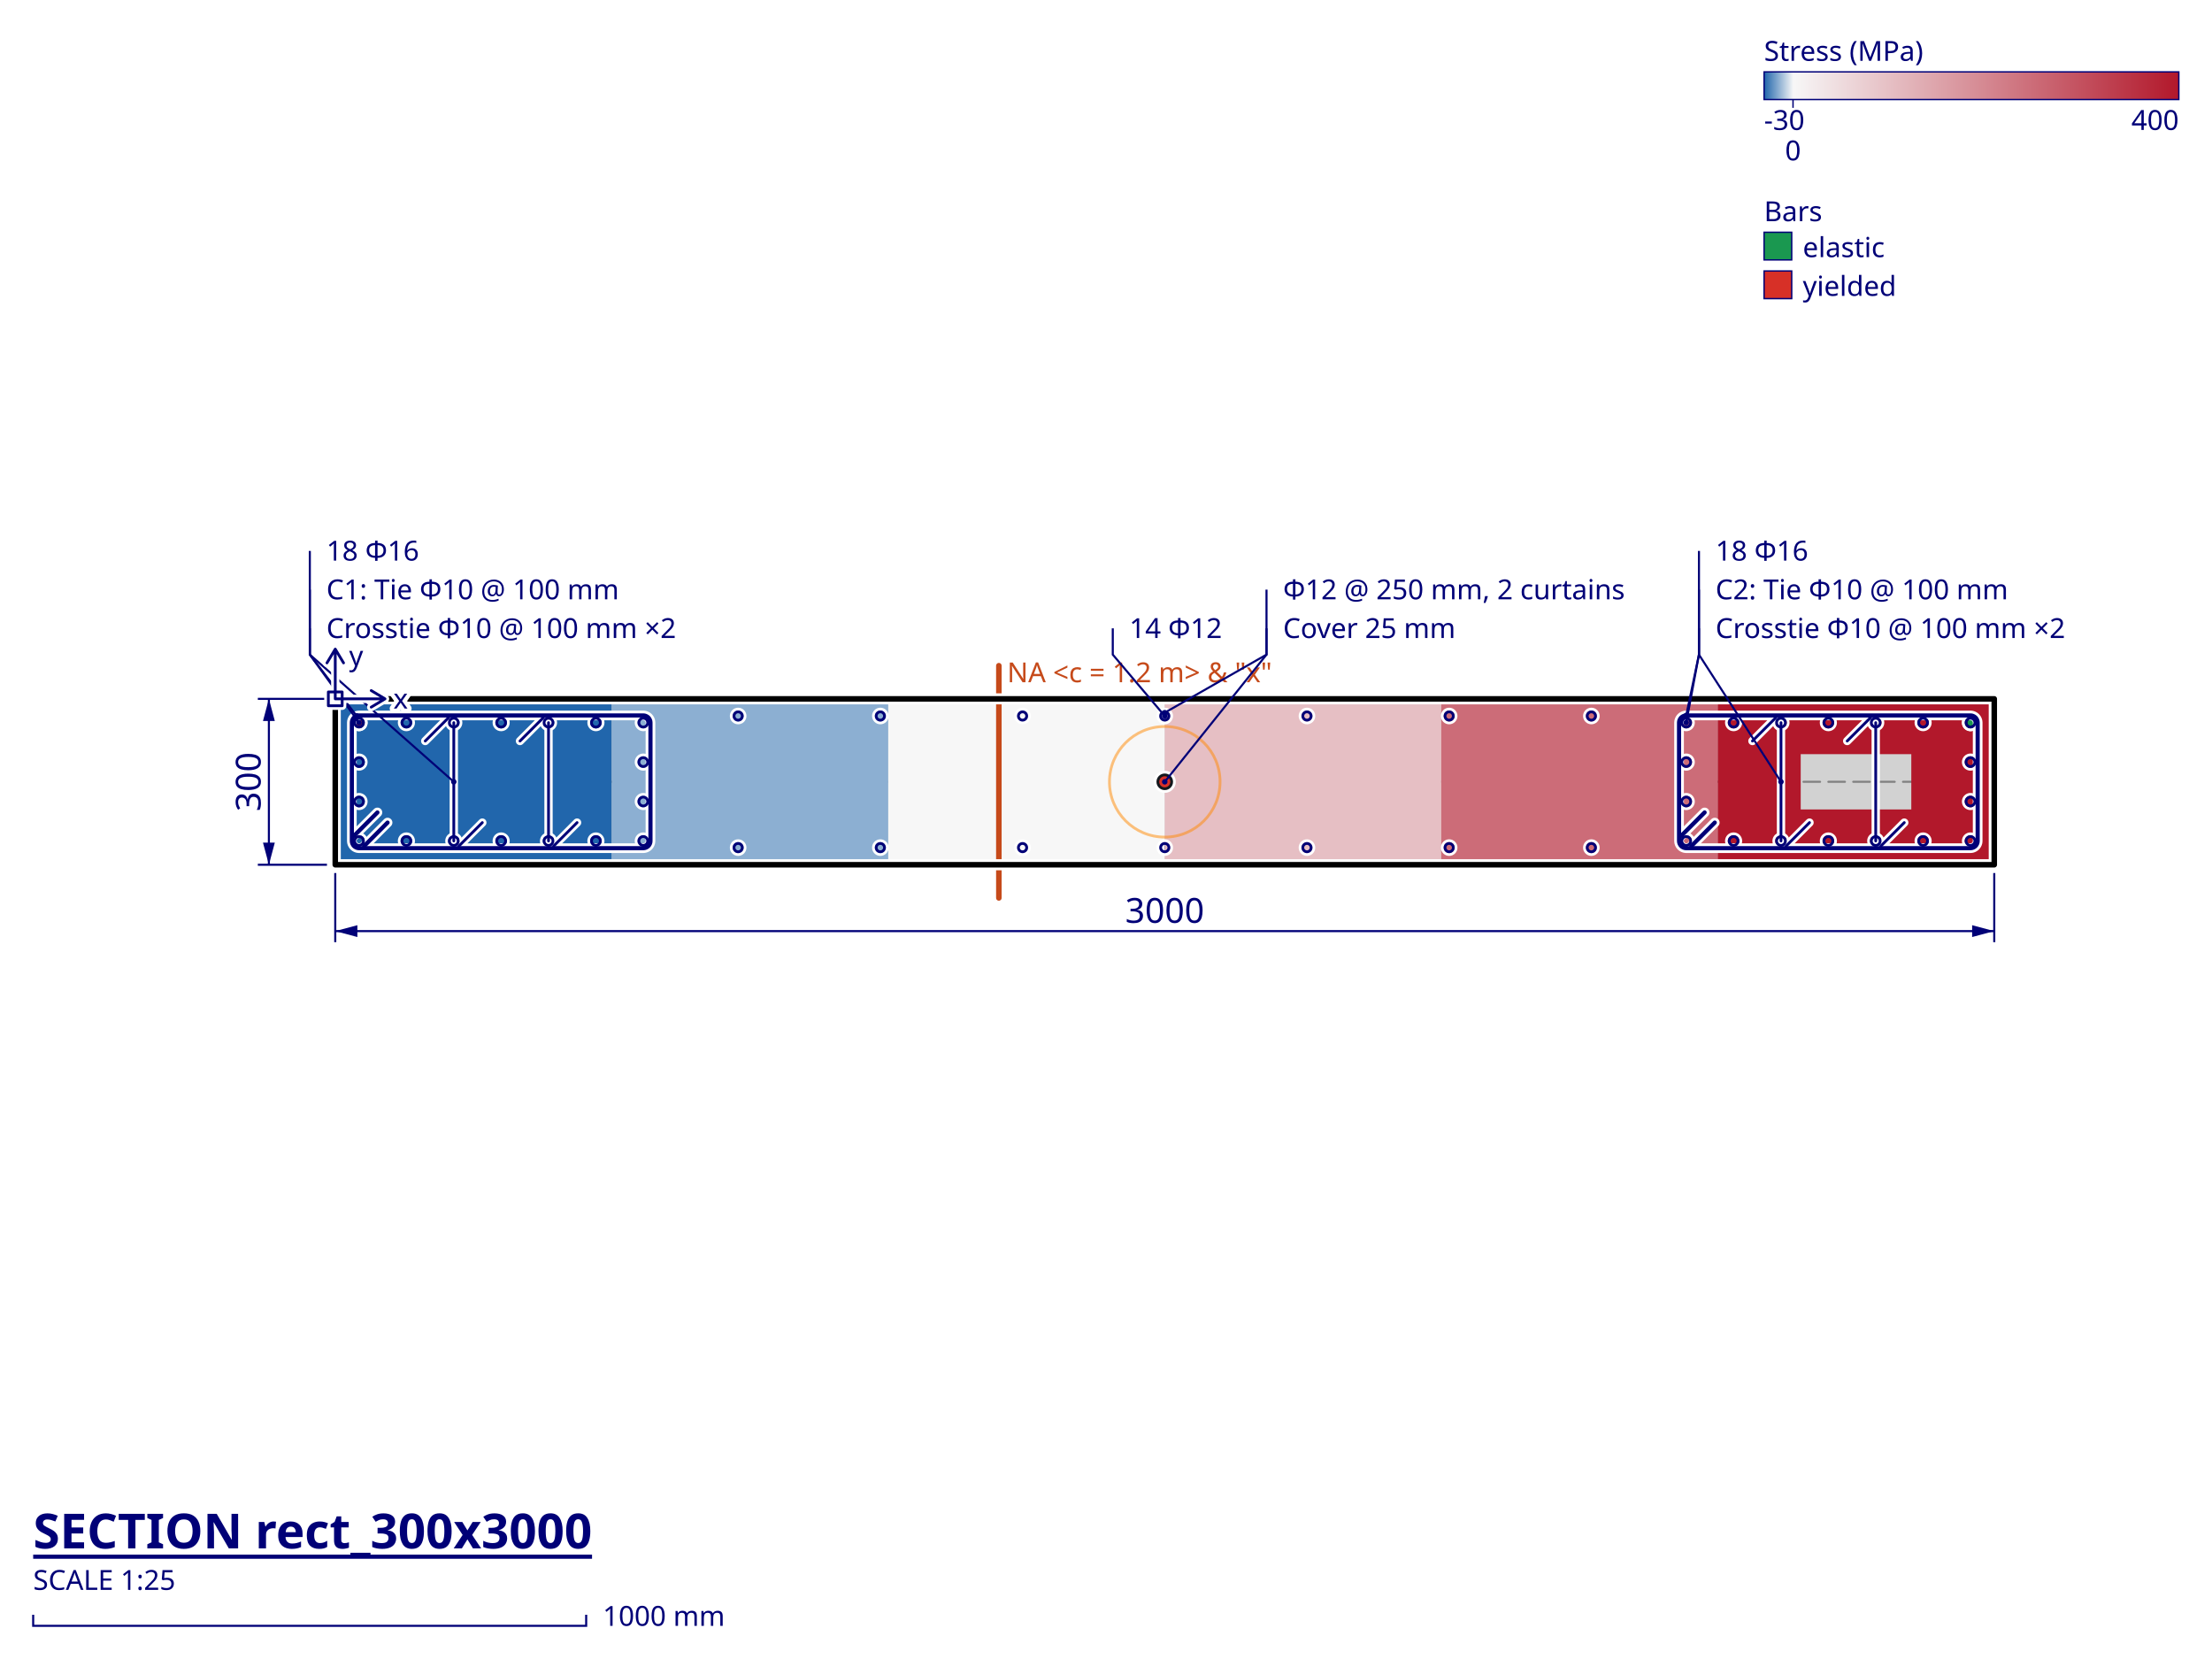
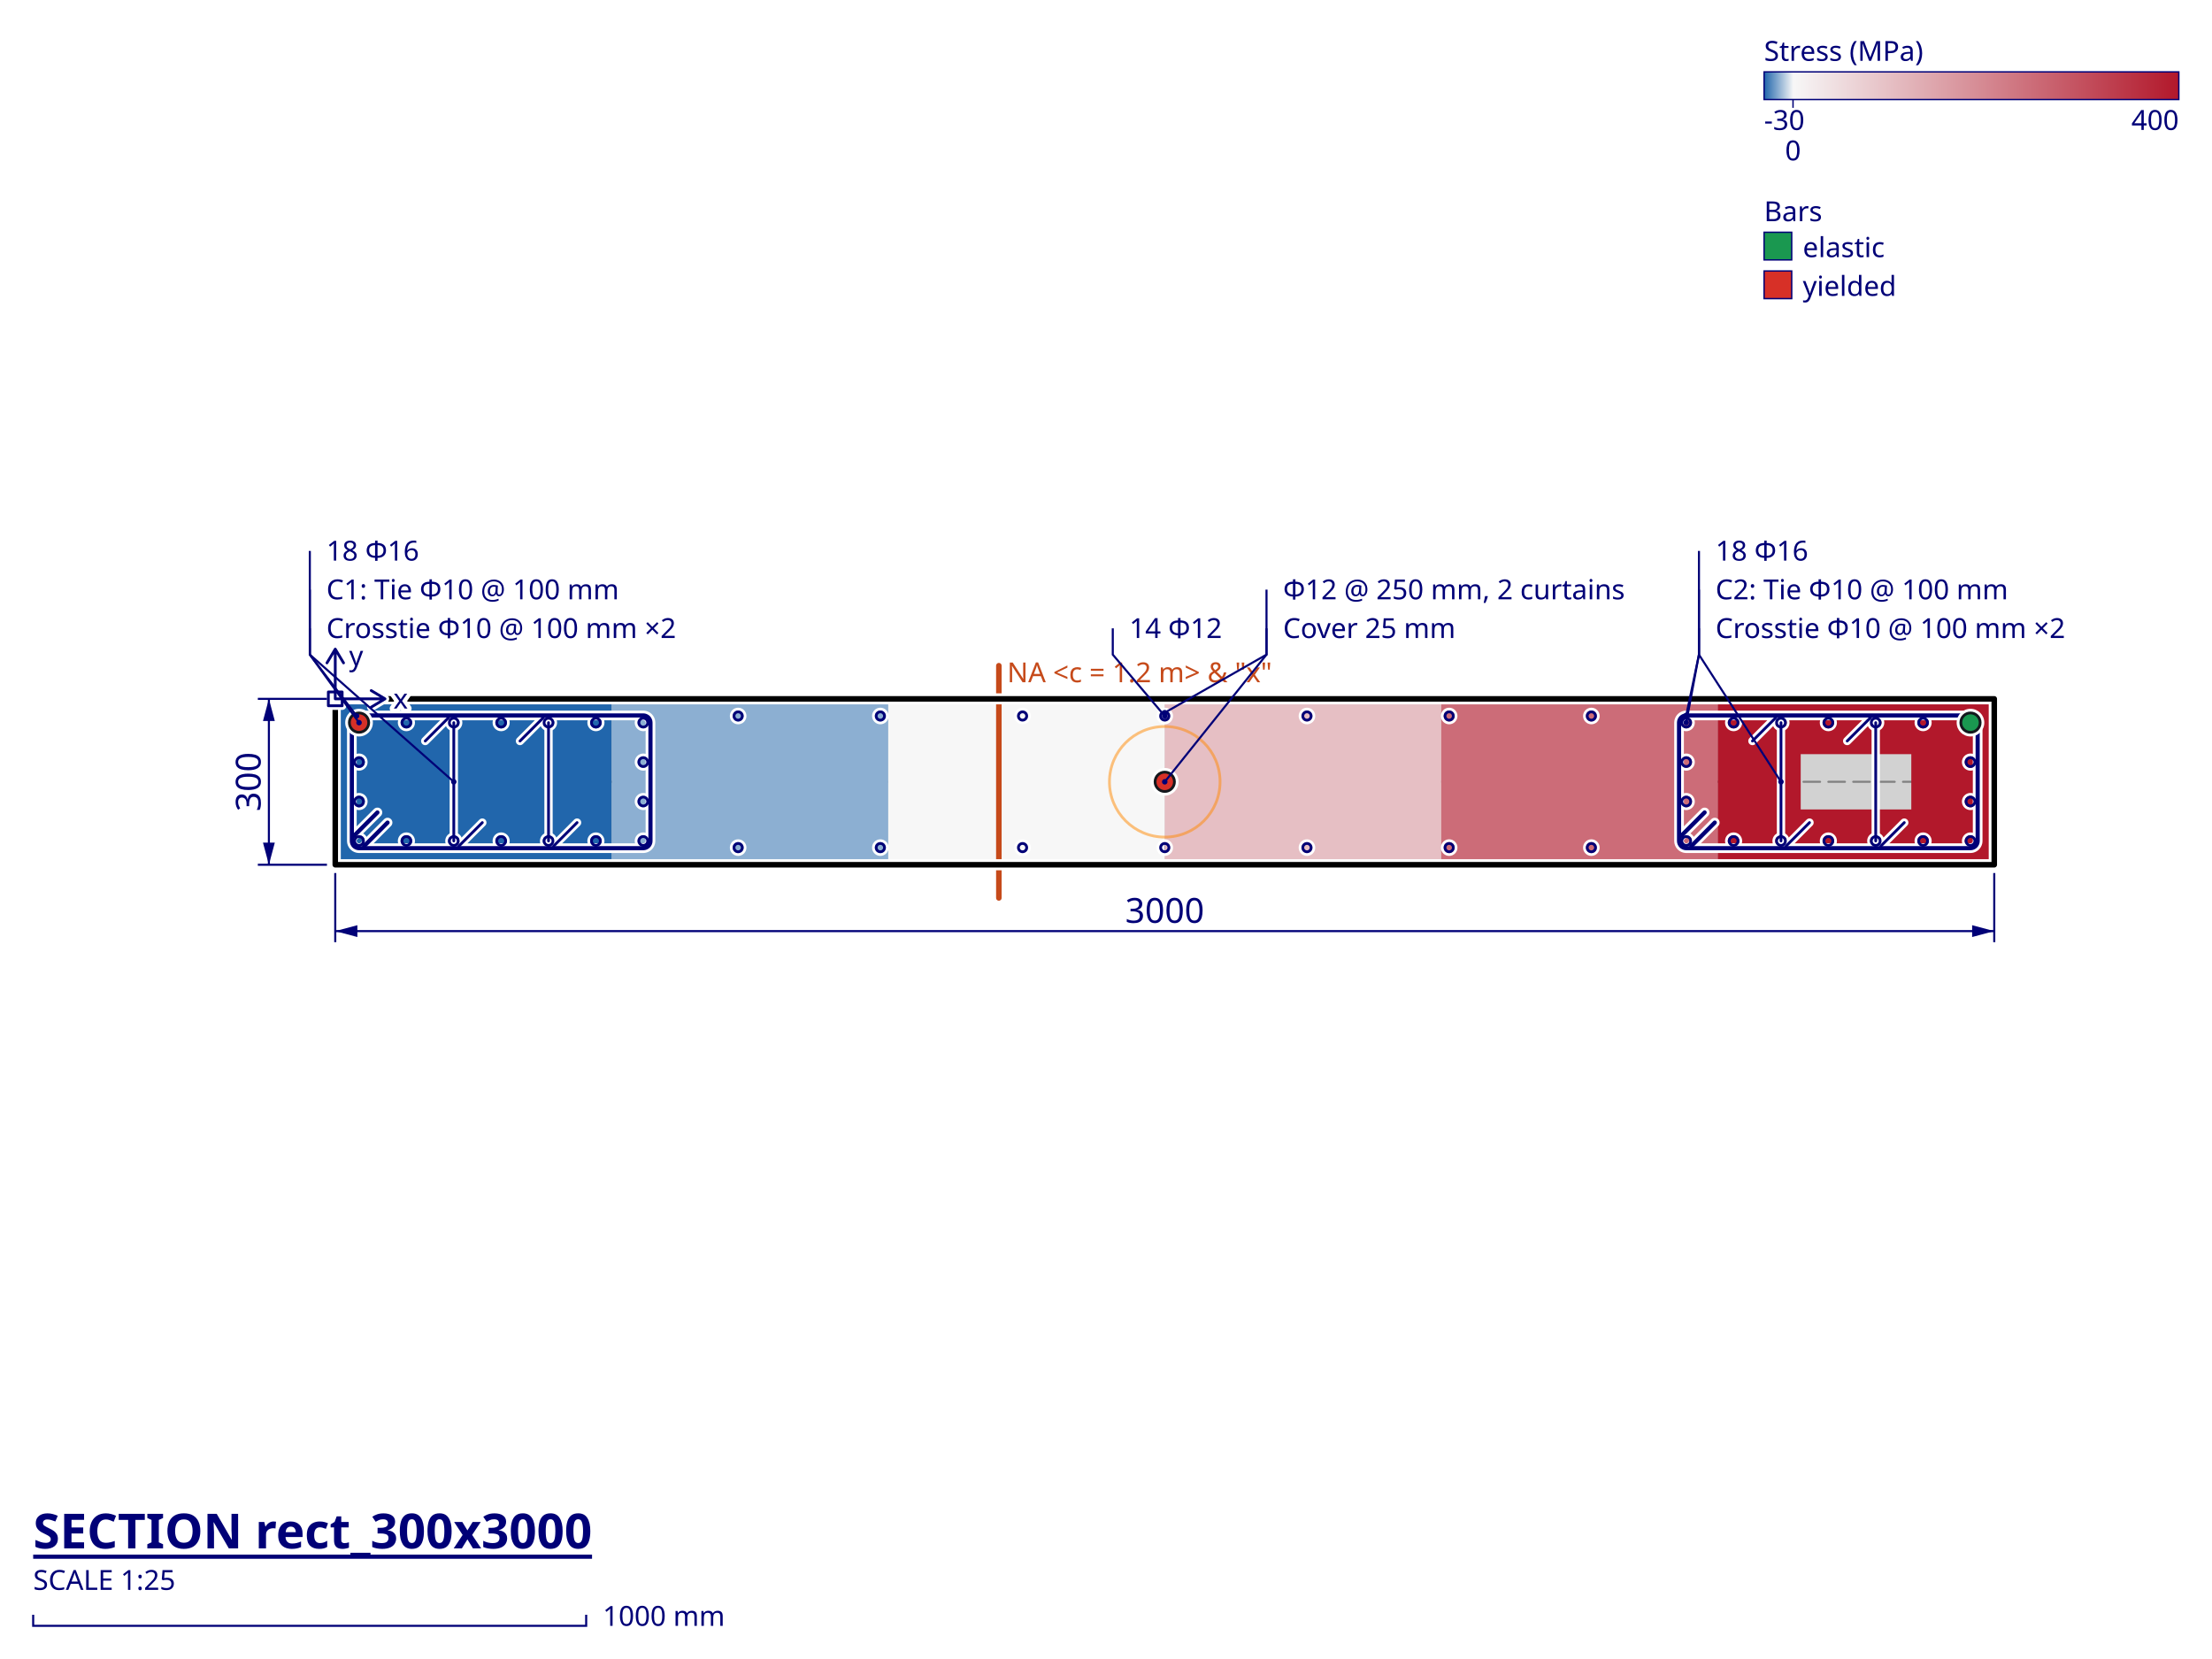
<svg xmlns="http://www.w3.org/2000/svg" width="800" height="600" viewBox="0 0 800 600" data-view="top">
  <rect width="800" height="600" fill="#ffffff" />
  <g class="faces" fill="none" stroke="#000000" stroke-width="1" stroke-linecap="round" stroke-linejoin="round">
</g>
  <g class="concrete" fill="#d2d2d2" stroke="#000000" stroke-width="2" stroke-linecap="round" stroke-linejoin="round">
    <g data-id="7">
      <path d="M121.25 312.75 L721.25 312.75 L721.25 252.75 L121.25 252.75 Z" />
    </g>
  </g>
  <g class="cover" fill="none" stroke="#808080" stroke-width="0.75" stroke-linecap="round" stroke-linejoin="round" stroke-dasharray="3 2">
    <g data-id="9">
      <path d="M126.25 307.75 L716.25 307.75 L716.25 257.75 L126.25 257.75 Z" />
    </g>
  </g>
  <g class="leg" fill="none" stroke="#808080" stroke-width="0.75" stroke-linecap="round" stroke-linejoin="round" stroke-dasharray="6 3">
    <g data-id="8">
      <path d="M121.25 282.75 L721.25 282.75" />
    </g>
  </g>
  <g class="hoop" fill="none" stroke="#000077" stroke-width="1.5" stroke-linecap="round" stroke-linejoin="round">
    <g data-id="46">
      <path d="M127.25 304.15 L127.3 304.66 L127.45 305.14 L127.69 305.59 L128.01 305.99 L128.41 306.31 L128.86 306.55 L129.34 306.7 L129.85 306.75 L232.65 306.75 L233.16 306.7 L233.64 306.55 L234.09 306.31 L234.49 305.99 L234.81 305.59 L235.05 305.14 L235.2 304.66 L235.25 304.15 L235.25 261.35 L235.2 260.84 L235.05 260.36 L234.81 259.91 L234.49 259.51 L234.09 259.19 L233.64 258.95 L233.16 258.8 L232.65 258.75 L129.85 258.75 L129.34 258.8 L128.86 258.95 L128.41 259.19 L128.01 259.51 L127.69 259.91 L127.45 260.36 L127.3 260.84 L127.25 261.35 Z" />
      <path d="M131.69 305.99 L140.17 297.5" />
      <path d="M128.01 302.31 L136.5 293.83" />
    </g>
    <g data-id="85">
      <path d="M607.25 304.15 L607.3 304.66 L607.45 305.14 L607.69 305.59 L608.01 305.99 L608.41 306.31 L608.86 306.55 L609.34 306.7 L609.85 306.75 L712.65 306.75 L713.16 306.7 L713.64 306.55 L714.09 306.31 L714.49 305.99 L714.81 305.59 L715.05 305.14 L715.2 304.66 L715.25 304.15 L715.25 261.35 L715.2 260.84 L715.05 260.36 L714.81 259.91 L714.49 259.51 L714.09 259.19 L713.64 258.95 L713.16 258.8 L712.65 258.75 L609.85 258.75 L609.34 258.8 L608.86 258.95 L608.41 259.19 L608.01 259.51 L607.69 259.91 L607.45 260.36 L607.3 260.84 L607.25 261.35 Z" />
      <path d="M611.69 305.99 L620.17 297.5" />
      <path d="M608.01 302.31 L616.5 293.83" />
    </g>
  </g>
  <g class="crosstie" fill="none" stroke="#000077" stroke-width="1" stroke-linecap="round" stroke-linejoin="round">
    <g data-id="47">
      <path d="M164.12 304.15 L164.12 261.35" />
      <path d="M165.96 305.99 L174.44 297.5" />
      <path d="M162.28 259.51 L153.79 268" />
    </g>
    <g data-id="48">
      <path d="M198.38 304.15 L198.38 261.35" />
      <path d="M200.22 305.99 L208.71 297.5" />
      <path d="M196.54 259.51 L188.06 268" />
    </g>
    <g data-id="86">
      <path d="M644.12 304.15 L644.12 261.35" />
      <path d="M645.96 305.99 L654.44 297.5" />
      <path d="M642.28 259.51 L633.79 268" />
    </g>
    <g data-id="87">
      <path d="M678.38 304.15 L678.38 261.35" />
      <path d="M680.22 305.99 L688.71 297.5" />
      <path d="M676.54 259.51 L668.06 268" />
    </g>
  </g>
  <g class="bar" fill="#000077" stroke="#000077" stroke-width="0.75" stroke-linecap="round" stroke-linejoin="round">
    <g data-id="11">
      <circle cx="129.85" cy="304.15" r="1.6" />
    </g>
    <g data-id="13">
      <circle cx="146.98" cy="304.15" r="1.6" />
    </g>
    <g data-id="15">
      <circle cx="164.12" cy="304.15" r="1.6" />
    </g>
    <g data-id="17">
      <circle cx="181.25" cy="304.15" r="1.6" />
    </g>
    <g data-id="19">
      <circle cx="198.38" cy="304.15" r="1.6" />
    </g>
    <g data-id="21">
      <circle cx="215.52" cy="304.15" r="1.6" />
    </g>
    <g data-id="23">
      <circle cx="232.65" cy="304.15" r="1.6" />
    </g>
    <g data-id="25">
      <circle cx="232.65" cy="289.88" r="1.6" />
    </g>
    <g data-id="27">
      <circle cx="232.65" cy="275.62" r="1.6" />
    </g>
    <g data-id="29">
      <circle cx="232.65" cy="261.35" r="1.6" />
    </g>
    <g data-id="31">
      <circle cx="215.52" cy="261.35" r="1.6" />
    </g>
    <g data-id="33">
      <circle cx="198.38" cy="261.35" r="1.6" />
    </g>
    <g data-id="35">
      <circle cx="181.25" cy="261.35" r="1.6" />
    </g>
    <g data-id="37">
      <circle cx="164.12" cy="261.35" r="1.6" />
    </g>
    <g data-id="39">
      <circle cx="146.98" cy="261.35" r="1.6" />
    </g>
    <g data-id="41">
      <circle cx="129.85" cy="261.35" r="1.6" />
    </g>
    <g data-id="43">
      <circle cx="129.85" cy="275.62" r="1.6" />
    </g>
    <g data-id="45">
      <circle cx="129.85" cy="289.88" r="1.6" />
    </g>
    <g data-id="50">
      <circle cx="609.85" cy="304.15" r="1.6" />
    </g>
    <g data-id="52">
      <circle cx="626.98" cy="304.15" r="1.6" />
    </g>
    <g data-id="54">
      <circle cx="644.12" cy="304.15" r="1.6" />
    </g>
    <g data-id="56">
      <circle cx="661.25" cy="304.15" r="1.6" />
    </g>
    <g data-id="58">
      <circle cx="678.38" cy="304.15" r="1.6" />
    </g>
    <g data-id="60">
      <circle cx="695.52" cy="304.15" r="1.6" />
    </g>
    <g data-id="62">
      <circle cx="712.65" cy="304.15" r="1.6" />
    </g>
    <g data-id="64">
      <circle cx="712.65" cy="289.88" r="1.6" />
    </g>
    <g data-id="66">
      <circle cx="712.65" cy="275.62" r="1.6" />
    </g>
    <g data-id="68">
      <circle cx="712.65" cy="261.35" r="1.6" />
    </g>
    <g data-id="70">
      <circle cx="695.52" cy="261.35" r="1.6" />
    </g>
    <g data-id="72">
      <circle cx="678.38" cy="261.35" r="1.6" />
    </g>
    <g data-id="74">
      <circle cx="661.25" cy="261.35" r="1.6" />
    </g>
    <g data-id="76">
      <circle cx="644.12" cy="261.35" r="1.6" />
    </g>
    <g data-id="78">
      <circle cx="626.98" cy="261.35" r="1.6" />
    </g>
    <g data-id="80">
      <circle cx="609.85" cy="261.35" r="1.6" />
    </g>
    <g data-id="82">
      <circle cx="609.85" cy="275.62" r="1.6" />
    </g>
    <g data-id="84">
      <circle cx="609.85" cy="289.88" r="1.6" />
    </g>
    <g data-id="89">
      <circle cx="266.96" cy="306.55" r="1.5" />
    </g>
    <g data-id="91">
      <circle cx="318.39" cy="306.55" r="1.5" />
    </g>
    <g data-id="93">
      <circle cx="369.82" cy="306.55" r="1.5" />
    </g>
    <g data-id="95">
      <circle cx="421.25" cy="306.55" r="1.5" />
    </g>
    <g data-id="97">
      <circle cx="472.68" cy="306.55" r="1.5" />
    </g>
    <g data-id="99">
      <circle cx="524.11" cy="306.55" r="1.5" />
    </g>
    <g data-id="101">
      <circle cx="575.54" cy="306.55" r="1.5" />
    </g>
    <g data-id="103">
      <circle cx="266.96" cy="258.95" r="1.5" />
    </g>
    <g data-id="105">
      <circle cx="318.39" cy="258.95" r="1.5" />
    </g>
    <g data-id="107">
      <circle cx="369.82" cy="258.95" r="1.5" />
    </g>
    <g data-id="109">
      <circle cx="421.25" cy="258.95" r="1.5" />
    </g>
    <g data-id="111">
      <circle cx="472.68" cy="258.95" r="1.5" />
    </g>
    <g data-id="113">
      <circle cx="524.11" cy="258.95" r="1.5" />
    </g>
    <g data-id="115">
      <circle cx="575.54" cy="258.95" r="1.5" />
    </g>
  </g>
  <g class="edges" fill="none" stroke="#000000" stroke-width="1.5" stroke-linecap="round" stroke-linejoin="round">
</g>
  <g class="points" fill="#000000">
    <g data-id="1">
      <circle cx="121.25" cy="282.75" r="1.25" fill="#000000" stroke="none" />
    </g>
    <g data-id="2">
      <circle cx="721.25" cy="282.75" r="1.25" fill="#000000" stroke="none" />
    </g>
    <g data-id="3">
      <circle cx="121.25" cy="312.75" r="1.25" fill="#000000" stroke="none" />
    </g>
    <g data-id="4">
      <circle cx="721.25" cy="312.75" r="1.25" fill="#000000" stroke="none" />
    </g>
    <g data-id="5">
      <circle cx="721.25" cy="252.75" r="1.25" fill="#000000" stroke="none" />
    </g>
    <g data-id="6">
      <circle cx="121.25" cy="252.75" r="1.25" fill="#000000" stroke="none" />
    </g>
+   </g>
+   <g class="axes" fill="none" stroke-linecap="round" stroke-linejoin="round">
+     <path d="M118.75 250.25 h5 v5 h-5 Z M121.25 252.75 L139.25 252.75 M134.25 249.75 L139.25 252.75 L134.25 255.75 M121.25 252.75 L121.25 234.75 M118.25 239.75 L121.25 234.75 L124.25 239.75" stroke="#ffffff" stroke-width="3" />
+     <path d="M118.75 250.25 h5 v5 h-5 Z M121.25 252.75 L139.25 252.75 M134.25 249.75 L139.25 252.75 L134.25 255.75 M121.25 252.75 L121.25 234.75 M118.25 239.75 L121.25 234.75 L124.25 239.75" stroke="#000077" stroke-width="1" />
+     <text x="142.25" y="256.25" font-family="Arial Narrow, Archivo Narrow, sans-serif" font-size="10" fill="#000077" stroke="#ffffff" stroke-width="3" paint-order="stroke">x</text>
+     <text x="126.25" y="240.75" font-family="Arial Narrow, Archivo Narrow, sans-serif" font-size="10" fill="#000077" stroke="#ffffff" stroke-width="3" paint-order="stroke">y</text>
  </g>
  <g class="overlay" data-revision="7">
    <g class="overlay-layer" data-layer="stress" data-label="Fiber stress">
      <path d="M121.25 312.75 L221.25 312.75 L221.25 252.75 L121.25 252.75 Z" fill-rule="evenodd" fill="#2166ac" stroke="none" data-value="-30" data-ids="1" />
      <path d="M221.25 312.75 L321.25 312.75 L321.25 252.75 L221.25 252.75 Z" fill-rule="evenodd" fill="#8cafd2" stroke="none" data-value="-15" />
      <path d="M321.25 312.75 L421.25 312.75 L421.25 252.75 L321.25 252.75 Z" fill-rule="evenodd" fill="#f7f7f7" stroke="none" data-value="0" />
      <path d="M421.25 312.75 L521.25 312.75 L521.25 252.75 L421.25 252.75 Z" fill-rule="evenodd" fill="#e6bfc4" stroke="none" data-value="100" />
      <path d="M521.25 312.75 L621.25 312.75 L621.25 252.75 L521.25 252.75 Z" fill-rule="evenodd" fill="#cc6c78" stroke="none" data-value="250" />
      <path d="M621.25 312.75 L721.25 312.75 L721.25 252.75 L621.25 252.75 Z M651.25 292.75 L691.25 292.75 L691.25 272.75 L651.25 272.75 Z" fill-rule="evenodd" fill="#b2182b" stroke="none" data-value="500" />
    </g>
    <g class="overlay-layer" data-layer="na" data-label="Neutral axis">
      <path d="M361.25 240.75 L361.25 324.75" fill="none" stroke="#c64a1a" stroke-width="2" stroke-linecap="round" stroke-linejoin="round" />
      <text x="364.25" y="246.75" font-family="Arial Narrow, Archivo Narrow, sans-serif" font-size="10" fill="#c64a1a" stroke="none">NA &lt;c = 1.2 m&gt; &amp; "x"</text>
    </g>
    <g class="overlay-layer" data-layer="bars" data-label="Bar state">
-       <circle cx="129.85" cy="261.35" r="1.6" fill="none" stroke="#ffffff" stroke-width="3" />
-       <circle cx="129.85" cy="261.35" r="1.6" fill="#d73027" stroke="#14181d" stroke-width="1" data-value="yielded" data-ids="12 13" />
-       <circle cx="712.65" cy="261.35" r="1.6" fill="none" stroke="#ffffff" stroke-width="3" />
-       <circle cx="712.65" cy="261.35" r="1.6" fill="#1a9850" stroke="#14181d" stroke-width="1" data-value="elastic" />
-       <circle cx="421.25" cy="282.75" r="2.5" fill="none" stroke="#ffffff" stroke-width="3" />
-       <circle cx="421.25" cy="282.75" r="2.5" fill="#d73027" stroke="#14181d" stroke-width="1" data-value="yielded" />
-     </g>
+ </g>
    <g class="overlay-layer" data-layer="outline" data-label="Core">
      <circle cx="421.25" cy="282.75" r="20" fill="none" stroke="#ff8800" stroke-width="1" opacity="0.5" />
+     </g>
+     <g class="section-ink" fill="none" stroke-linecap="round" stroke-linejoin="round">
+       <g class="halo" data-layer="concrete" stroke="#ffffff" stroke-width="4">
+         <path d="M121.25 312.75 L721.25 312.75 L721.25 252.75 L121.25 252.75 Z" />
+       </g>
+       <g class="halo" data-layer="hoop" stroke="#ffffff" stroke-width="3.5">
+         <path d="M127.25 304.15 L127.3 304.66 L127.45 305.14 L127.69 305.59 L128.01 305.99 L128.41 306.31 L128.86 306.55 L129.34 306.7 L129.85 306.75 L232.65 306.75 L233.16 306.7 L233.64 306.55 L234.09 306.31 L234.49 305.99 L234.81 305.59 L235.05 305.14 L235.2 304.66 L235.25 304.15 L235.25 261.35 L235.2 260.84 L235.05 260.36 L234.81 259.91 L234.49 259.51 L234.09 259.19 L233.64 258.95 L233.16 258.8 L232.65 258.75 L129.85 258.75 L129.34 258.8 L128.86 258.95 L128.41 259.19 L128.01 259.51 L127.69 259.91 L127.45 260.36 L127.3 260.84 L127.25 261.35 Z" />
+         <path d="M131.69 305.99 L140.17 297.5" />
+         <path d="M128.01 302.31 L136.5 293.83" />
+         <path d="M607.25 304.15 L607.3 304.66 L607.45 305.14 L607.69 305.59 L608.01 305.99 L608.41 306.31 L608.86 306.55 L609.34 306.7 L609.85 306.75 L712.65 306.75 L713.16 306.7 L713.64 306.55 L714.09 306.31 L714.49 305.99 L714.81 305.59 L715.05 305.14 L715.2 304.66 L715.25 304.15 L715.25 261.35 L715.2 260.84 L715.05 260.36 L714.81 259.91 L714.49 259.51 L714.09 259.19 L713.64 258.95 L713.16 258.8 L712.65 258.75 L609.85 258.75 L609.34 258.8 L608.86 258.95 L608.41 259.19 L608.01 259.51 L607.69 259.91 L607.45 260.36 L607.3 260.84 L607.25 261.35 Z" />
+         <path d="M611.69 305.99 L620.17 297.5" />
+         <path d="M608.01 302.31 L616.5 293.83" />
+       </g>
+       <g class="halo" data-layer="crosstie" stroke="#ffffff" stroke-width="3">
+         <path d="M164.12 304.15 L164.12 261.35" />
+         <path d="M165.96 305.99 L174.44 297.5" />
+         <path d="M162.28 259.51 L153.79 268" />
+         <path d="M198.38 304.15 L198.38 261.35" />
+         <path d="M200.22 305.99 L208.71 297.5" />
+         <path d="M196.54 259.51 L188.06 268" />
+         <path d="M644.12 304.15 L644.12 261.35" />
+         <path d="M645.96 305.99 L654.44 297.5" />
+         <path d="M642.28 259.51 L633.79 268" />
+         <path d="M678.38 304.15 L678.38 261.35" />
+         <path d="M680.22 305.99 L688.71 297.5" />
+         <path d="M676.54 259.51 L668.06 268" />
+       </g>
+       <g class="halo" data-layer="bar" stroke="#ffffff" stroke-width="1">
+         <circle cx="129.85" cy="304.15" r="2.6" />
+         <circle cx="146.98" cy="304.15" r="2.6" />
+         <circle cx="164.12" cy="304.15" r="2.6" />
+         <circle cx="181.25" cy="304.15" r="2.6" />
+         <circle cx="198.38" cy="304.15" r="2.6" />
+         <circle cx="215.52" cy="304.15" r="2.6" />
+         <circle cx="232.65" cy="304.15" r="2.6" />
+         <circle cx="232.65" cy="289.88" r="2.6" />
+         <circle cx="232.65" cy="275.62" r="2.6" />
+         <circle cx="232.65" cy="261.35" r="2.6" />
+         <circle cx="215.52" cy="261.35" r="2.6" />
+         <circle cx="198.38" cy="261.35" r="2.6" />
+         <circle cx="181.25" cy="261.35" r="2.6" />
+         <circle cx="164.12" cy="261.35" r="2.6" />
+         <circle cx="146.98" cy="261.35" r="2.6" />
+         <circle cx="129.85" cy="261.35" r="2.6" />
+         <circle cx="129.85" cy="275.62" r="2.6" />
+         <circle cx="129.85" cy="289.88" r="2.6" />
+         <circle cx="609.85" cy="304.15" r="2.6" />
+         <circle cx="626.98" cy="304.15" r="2.6" />
+         <circle cx="644.12" cy="304.15" r="2.6" />
+         <circle cx="661.25" cy="304.15" r="2.6" />
+         <circle cx="678.38" cy="304.15" r="2.6" />
+         <circle cx="695.52" cy="304.15" r="2.6" />
+         <circle cx="712.65" cy="304.15" r="2.6" />
+         <circle cx="712.65" cy="289.88" r="2.6" />
+         <circle cx="712.65" cy="275.62" r="2.6" />
+         <circle cx="712.65" cy="261.35" r="2.6" />
+         <circle cx="695.52" cy="261.35" r="2.6" />
+         <circle cx="678.38" cy="261.35" r="2.6" />
+         <circle cx="661.25" cy="261.35" r="2.6" />
+         <circle cx="644.12" cy="261.35" r="2.6" />
+         <circle cx="626.98" cy="261.35" r="2.6" />
+         <circle cx="609.85" cy="261.35" r="2.6" />
+         <circle cx="609.85" cy="275.62" r="2.6" />
+         <circle cx="609.85" cy="289.88" r="2.6" />
+         <circle cx="266.96" cy="306.55" r="2.5" />
+         <circle cx="318.39" cy="306.55" r="2.5" />
+         <circle cx="369.82" cy="306.55" r="2.5" />
+         <circle cx="421.25" cy="306.55" r="2.5" />
+         <circle cx="472.68" cy="306.55" r="2.5" />
+         <circle cx="524.11" cy="306.55" r="2.5" />
+         <circle cx="575.54" cy="306.55" r="2.5" />
+         <circle cx="266.96" cy="258.95" r="2.5" />
+         <circle cx="318.39" cy="258.95" r="2.5" />
+         <circle cx="369.82" cy="258.95" r="2.5" />
+         <circle cx="421.25" cy="258.95" r="2.5" />
+         <circle cx="472.68" cy="258.95" r="2.5" />
+         <circle cx="524.11" cy="258.95" r="2.5" />
+         <circle cx="575.54" cy="258.95" r="2.5" />
+       </g>
+       <g class="ink" data-layer="concrete" stroke="#000000" stroke-width="2">
+         <path d="M121.25 312.75 L721.25 312.75 L721.25 252.75 L121.25 252.75 Z" />
+       </g>
+       <g class="ink" data-layer="hoop" stroke="#000077" stroke-width="1.5">
+         <path d="M127.25 304.15 L127.3 304.66 L127.45 305.14 L127.69 305.59 L128.01 305.99 L128.41 306.31 L128.86 306.55 L129.34 306.7 L129.85 306.75 L232.65 306.75 L233.16 306.7 L233.64 306.55 L234.09 306.31 L234.49 305.99 L234.81 305.59 L235.05 305.14 L235.2 304.66 L235.25 304.15 L235.25 261.35 L235.2 260.84 L235.05 260.36 L234.81 259.91 L234.49 259.51 L234.09 259.19 L233.64 258.95 L233.16 258.8 L232.65 258.75 L129.85 258.75 L129.34 258.8 L128.86 258.95 L128.41 259.19 L128.01 259.51 L127.69 259.91 L127.45 260.36 L127.3 260.84 L127.25 261.35 Z" />
+         <path d="M131.69 305.99 L140.17 297.5" />
+         <path d="M128.01 302.31 L136.5 293.83" />
+         <path d="M607.25 304.15 L607.3 304.66 L607.45 305.14 L607.69 305.59 L608.01 305.99 L608.41 306.31 L608.86 306.55 L609.34 306.7 L609.85 306.75 L712.65 306.75 L713.16 306.7 L713.64 306.55 L714.09 306.31 L714.49 305.99 L714.81 305.59 L715.05 305.14 L715.2 304.66 L715.25 304.15 L715.25 261.35 L715.2 260.84 L715.05 260.36 L714.81 259.91 L714.49 259.51 L714.09 259.19 L713.64 258.95 L713.16 258.8 L712.65 258.75 L609.85 258.75 L609.34 258.8 L608.86 258.95 L608.41 259.19 L608.01 259.51 L607.69 259.91 L607.45 260.36 L607.3 260.84 L607.25 261.35 Z" />
+         <path d="M611.69 305.99 L620.17 297.5" />
+         <path d="M608.01 302.31 L616.5 293.83" />
+       </g>
+       <g class="ink" data-layer="crosstie" stroke="#000077" stroke-width="1">
+         <path d="M164.12 304.15 L164.12 261.35" />
+         <path d="M165.96 305.99 L174.44 297.5" />
+         <path d="M162.28 259.51 L153.79 268" />
+         <path d="M198.38 304.15 L198.38 261.35" />
+         <path d="M200.22 305.99 L208.71 297.5" />
+         <path d="M196.54 259.51 L188.06 268" />
+         <path d="M644.12 304.15 L644.12 261.35" />
+         <path d="M645.96 305.99 L654.44 297.5" />
+         <path d="M642.28 259.51 L633.79 268" />
+         <path d="M678.38 304.15 L678.38 261.35" />
+         <path d="M680.22 305.99 L688.71 297.5" />
+         <path d="M676.54 259.51 L668.06 268" />
+       </g>
+       <g class="ink" data-layer="bar" stroke="#000077" stroke-width="1">
+         <circle cx="129.85" cy="304.15" r="1.6" />
+         <circle cx="146.98" cy="304.15" r="1.6" />
+         <circle cx="164.12" cy="304.15" r="1.6" />
+         <circle cx="181.25" cy="304.15" r="1.6" />
+         <circle cx="198.38" cy="304.15" r="1.6" />
+         <circle cx="215.52" cy="304.15" r="1.6" />
+         <circle cx="232.65" cy="304.15" r="1.6" />
+         <circle cx="232.65" cy="289.88" r="1.6" />
+         <circle cx="232.65" cy="275.62" r="1.6" />
+         <circle cx="232.65" cy="261.35" r="1.6" />
+         <circle cx="215.52" cy="261.35" r="1.6" />
+         <circle cx="198.38" cy="261.35" r="1.6" />
+         <circle cx="181.25" cy="261.35" r="1.6" />
+         <circle cx="164.12" cy="261.35" r="1.6" />
+         <circle cx="146.98" cy="261.35" r="1.6" />
+         <circle cx="129.85" cy="261.35" r="1.6" />
+         <circle cx="129.85" cy="275.62" r="1.6" />
+         <circle cx="129.85" cy="289.88" r="1.6" />
+         <circle cx="609.85" cy="304.15" r="1.6" />
+         <circle cx="626.98" cy="304.15" r="1.6" />
+         <circle cx="644.12" cy="304.15" r="1.6" />
+         <circle cx="661.25" cy="304.15" r="1.6" />
+         <circle cx="678.38" cy="304.15" r="1.6" />
+         <circle cx="695.52" cy="304.15" r="1.6" />
+         <circle cx="712.65" cy="304.15" r="1.6" />
+         <circle cx="712.65" cy="289.88" r="1.6" />
+         <circle cx="712.65" cy="275.62" r="1.6" />
+         <circle cx="712.65" cy="261.35" r="1.6" />
+         <circle cx="695.52" cy="261.35" r="1.6" />
+         <circle cx="678.38" cy="261.35" r="1.6" />
+         <circle cx="661.25" cy="261.35" r="1.6" />
+         <circle cx="644.12" cy="261.35" r="1.6" />
+         <circle cx="626.98" cy="261.35" r="1.6" />
+         <circle cx="609.85" cy="261.35" r="1.6" />
+         <circle cx="609.85" cy="275.62" r="1.6" />
+         <circle cx="609.85" cy="289.88" r="1.6" />
+         <circle cx="266.96" cy="306.55" r="1.5" />
+         <circle cx="318.39" cy="306.55" r="1.5" />
+         <circle cx="369.82" cy="306.55" r="1.5" />
+         <circle cx="421.25" cy="306.55" r="1.5" />
+         <circle cx="472.68" cy="306.55" r="1.5" />
+         <circle cx="524.11" cy="306.55" r="1.5" />
+         <circle cx="575.54" cy="306.55" r="1.5" />
+         <circle cx="266.96" cy="258.95" r="1.5" />
+         <circle cx="318.39" cy="258.95" r="1.5" />
+         <circle cx="369.82" cy="258.95" r="1.5" />
+         <circle cx="421.25" cy="258.95" r="1.5" />
+         <circle cx="472.68" cy="258.95" r="1.5" />
+         <circle cx="524.11" cy="258.95" r="1.5" />
+         <circle cx="575.54" cy="258.95" r="1.5" />
+       </g>
+     </g>
+     <g class="axes" fill="none" stroke-linecap="round" stroke-linejoin="round">
+       <path d="M118.75 250.25 h5 v5 h-5 Z M121.25 252.75 L139.25 252.75 M134.25 249.75 L139.25 252.75 L134.25 255.75 M121.25 252.75 L121.25 234.75 M118.25 239.75 L121.25 234.75 L124.25 239.75" stroke="#ffffff" stroke-width="3" />
+       <path d="M118.75 250.25 h5 v5 h-5 Z M121.25 252.75 L139.25 252.75 M134.25 249.75 L139.25 252.75 L134.25 255.75 M121.25 252.75 L121.25 234.75 M118.25 239.75 L121.25 234.75 L124.25 239.75" stroke="#000077" stroke-width="1" />
+       <text x="142.25" y="256.25" font-family="Arial Narrow, Archivo Narrow, sans-serif" font-size="10" fill="#000077" stroke="#ffffff" stroke-width="3" paint-order="stroke">x</text>
+       <text x="126.25" y="240.75" font-family="Arial Narrow, Archivo Narrow, sans-serif" font-size="10" fill="#000077" stroke="#ffffff" stroke-width="3" paint-order="stroke">y</text>
+     </g>
+     <g class="overlay-markers" data-layer="bars">
+       <circle cx="129.85" cy="261.35" r="5" fill="#ffffff" stroke="none" />
+       <circle cx="129.85" cy="261.35" r="3.5" fill="#d73027" stroke="#14181d" stroke-width="1" data-value="yielded" data-ids="12 13" />
+       <circle cx="712.65" cy="261.35" r="5" fill="#ffffff" stroke="none" />
+       <circle cx="712.65" cy="261.35" r="3.5" fill="#1a9850" stroke="#14181d" stroke-width="1" data-value="elastic" />
+       <circle cx="421.25" cy="282.75" r="5" fill="#ffffff" stroke="none" />
+       <circle cx="421.25" cy="282.75" r="3.5" fill="#d73027" stroke="#14181d" stroke-width="1" data-value="yielded" />
    </g>
    <g class="overlay-legend" data-layer="stress" font-family="Arial Narrow, Archivo Narrow, sans-serif" font-size="10" fill="#000077">
      <text x="638" y="22">Stress (MPa)</text>
      <defs>
        <linearGradient id="overlay-scale-0" x1="0" y1="0" x2="1" y2="0">
          <stop offset="0" stop-color="#2166ac" />
          <stop offset="0.07" stop-color="#f7f7f7" />
          <stop offset="1" stop-color="#b2182b" />
        </linearGradient>
      </defs>
      <rect x="638" y="26" width="150" height="10" fill="url(#overlay-scale-0)" stroke="#000077" stroke-width="0.5" />
      <path d="M648.47 36 L648.47 39" stroke="#000077" stroke-width="0.5" />
      <text x="638" y="47" text-anchor="start">-30</text>
      <text x="788" y="47" text-anchor="end">400</text>
      <text x="648.47" y="58" text-anchor="middle">0</text>
    </g>
    <g class="overlay-legend" data-layer="bars" font-family="Arial Narrow, Archivo Narrow, sans-serif" font-size="10" fill="#000077">
      <text x="638" y="80">Bars</text>
      <rect x="638" y="84" width="10" height="10" fill="#1a9850" stroke="#000077" stroke-width="0.5" />
      <text x="652" y="93">elastic</text>
      <rect x="638" y="98" width="10" height="10" fill="#d73027" stroke="#000077" stroke-width="0.5" />
      <text x="652" y="107">yielded</text>
    </g>
  </g>
-   <g class="section-ink" fill="none" stroke-linecap="round" stroke-linejoin="round">
-     <g class="halo" data-layer="concrete" stroke="#ffffff" stroke-width="4">
-       <path d="M121.25 312.75 L721.25 312.75 L721.25 252.75 L121.25 252.75 Z" />
-     </g>
-     <g class="halo" data-layer="hoop" stroke="#ffffff" stroke-width="3.5">
-       <path d="M127.25 304.15 L127.3 304.66 L127.45 305.14 L127.69 305.59 L128.01 305.99 L128.41 306.31 L128.86 306.55 L129.34 306.7 L129.85 306.75 L232.65 306.75 L233.16 306.7 L233.64 306.55 L234.09 306.31 L234.49 305.99 L234.81 305.59 L235.05 305.14 L235.2 304.66 L235.25 304.15 L235.25 261.35 L235.2 260.84 L235.05 260.36 L234.81 259.91 L234.49 259.51 L234.09 259.19 L233.64 258.95 L233.16 258.8 L232.65 258.75 L129.85 258.75 L129.34 258.8 L128.86 258.95 L128.41 259.19 L128.01 259.51 L127.69 259.91 L127.45 260.36 L127.3 260.84 L127.25 261.35 Z" />
-       <path d="M131.69 305.99 L140.17 297.5" />
-       <path d="M128.01 302.31 L136.5 293.83" />
-       <path d="M607.25 304.15 L607.3 304.66 L607.45 305.14 L607.69 305.59 L608.01 305.99 L608.41 306.31 L608.86 306.55 L609.34 306.7 L609.85 306.75 L712.65 306.75 L713.16 306.7 L713.64 306.55 L714.09 306.31 L714.49 305.99 L714.81 305.59 L715.05 305.14 L715.2 304.66 L715.25 304.15 L715.25 261.35 L715.2 260.84 L715.05 260.36 L714.81 259.91 L714.49 259.51 L714.09 259.19 L713.64 258.95 L713.16 258.8 L712.65 258.75 L609.85 258.75 L609.34 258.8 L608.86 258.95 L608.41 259.19 L608.01 259.51 L607.69 259.91 L607.45 260.36 L607.3 260.84 L607.25 261.35 Z" />
-       <path d="M611.69 305.99 L620.17 297.5" />
-       <path d="M608.01 302.31 L616.5 293.83" />
-     </g>
-     <g class="halo" data-layer="crosstie" stroke="#ffffff" stroke-width="3">
-       <path d="M164.12 304.15 L164.12 261.35" />
-       <path d="M165.96 305.99 L174.44 297.5" />
-       <path d="M162.28 259.51 L153.79 268" />
-       <path d="M198.38 304.15 L198.38 261.35" />
-       <path d="M200.22 305.99 L208.71 297.5" />
-       <path d="M196.54 259.51 L188.06 268" />
-       <path d="M644.12 304.15 L644.12 261.35" />
-       <path d="M645.96 305.99 L654.44 297.5" />
-       <path d="M642.28 259.51 L633.79 268" />
-       <path d="M678.38 304.15 L678.38 261.35" />
-       <path d="M680.22 305.99 L688.71 297.5" />
-       <path d="M676.54 259.51 L668.06 268" />
-     </g>
-     <g class="halo" data-layer="bar" stroke="#ffffff" stroke-width="1">
-       <circle cx="129.85" cy="304.15" r="2.6" />
-       <circle cx="146.98" cy="304.15" r="2.6" />
-       <circle cx="164.12" cy="304.15" r="2.6" />
-       <circle cx="181.25" cy="304.15" r="2.6" />
-       <circle cx="198.38" cy="304.15" r="2.6" />
-       <circle cx="215.52" cy="304.15" r="2.6" />
-       <circle cx="232.65" cy="304.15" r="2.6" />
-       <circle cx="232.65" cy="289.88" r="2.6" />
-       <circle cx="232.65" cy="275.62" r="2.6" />
-       <circle cx="232.65" cy="261.35" r="2.6" />
-       <circle cx="215.52" cy="261.35" r="2.6" />
-       <circle cx="198.38" cy="261.35" r="2.6" />
-       <circle cx="181.25" cy="261.35" r="2.6" />
-       <circle cx="164.12" cy="261.35" r="2.6" />
-       <circle cx="146.98" cy="261.35" r="2.6" />
-       <circle cx="129.85" cy="261.35" r="2.6" />
-       <circle cx="129.85" cy="275.62" r="2.6" />
-       <circle cx="129.85" cy="289.88" r="2.6" />
-       <circle cx="609.85" cy="304.15" r="2.6" />
-       <circle cx="626.98" cy="304.15" r="2.6" />
-       <circle cx="644.12" cy="304.15" r="2.6" />
-       <circle cx="661.25" cy="304.15" r="2.6" />
-       <circle cx="678.38" cy="304.15" r="2.6" />
-       <circle cx="695.52" cy="304.15" r="2.6" />
-       <circle cx="712.65" cy="304.15" r="2.6" />
-       <circle cx="712.65" cy="289.88" r="2.6" />
-       <circle cx="712.65" cy="275.62" r="2.6" />
-       <circle cx="712.65" cy="261.35" r="2.6" />
-       <circle cx="695.52" cy="261.35" r="2.6" />
-       <circle cx="678.38" cy="261.35" r="2.6" />
-       <circle cx="661.25" cy="261.35" r="2.6" />
-       <circle cx="644.12" cy="261.35" r="2.6" />
-       <circle cx="626.98" cy="261.35" r="2.6" />
-       <circle cx="609.85" cy="261.35" r="2.6" />
-       <circle cx="609.85" cy="275.62" r="2.6" />
-       <circle cx="609.85" cy="289.88" r="2.6" />
-       <circle cx="266.96" cy="306.55" r="2.5" />
-       <circle cx="318.39" cy="306.55" r="2.5" />
-       <circle cx="369.82" cy="306.55" r="2.5" />
-       <circle cx="421.25" cy="306.55" r="2.5" />
-       <circle cx="472.68" cy="306.55" r="2.5" />
-       <circle cx="524.11" cy="306.55" r="2.5" />
-       <circle cx="575.54" cy="306.55" r="2.5" />
-       <circle cx="266.96" cy="258.95" r="2.5" />
-       <circle cx="318.39" cy="258.95" r="2.5" />
-       <circle cx="369.82" cy="258.95" r="2.5" />
-       <circle cx="421.25" cy="258.95" r="2.5" />
-       <circle cx="472.68" cy="258.95" r="2.5" />
-       <circle cx="524.11" cy="258.95" r="2.5" />
-       <circle cx="575.54" cy="258.95" r="2.5" />
-     </g>
-     <g class="ink" data-layer="concrete" stroke="#000000" stroke-width="2">
-       <path d="M121.25 312.75 L721.25 312.75 L721.25 252.75 L121.25 252.75 Z" />
-     </g>
-     <g class="ink" data-layer="hoop" stroke="#000077" stroke-width="1.5">
-       <path d="M127.25 304.15 L127.3 304.66 L127.45 305.14 L127.69 305.59 L128.01 305.99 L128.41 306.31 L128.86 306.55 L129.34 306.7 L129.85 306.75 L232.65 306.75 L233.16 306.7 L233.64 306.55 L234.09 306.31 L234.49 305.99 L234.81 305.59 L235.05 305.14 L235.2 304.66 L235.25 304.15 L235.25 261.35 L235.2 260.84 L235.05 260.36 L234.81 259.91 L234.49 259.51 L234.09 259.19 L233.64 258.95 L233.16 258.8 L232.65 258.75 L129.85 258.75 L129.34 258.8 L128.86 258.95 L128.41 259.19 L128.01 259.51 L127.69 259.91 L127.45 260.36 L127.3 260.84 L127.25 261.35 Z" />
-       <path d="M131.69 305.99 L140.17 297.5" />
-       <path d="M128.01 302.31 L136.5 293.83" />
-       <path d="M607.25 304.15 L607.3 304.66 L607.45 305.14 L607.69 305.59 L608.01 305.99 L608.41 306.31 L608.86 306.55 L609.34 306.7 L609.85 306.75 L712.65 306.75 L713.16 306.7 L713.64 306.55 L714.09 306.31 L714.49 305.99 L714.81 305.59 L715.05 305.14 L715.2 304.66 L715.25 304.15 L715.25 261.35 L715.2 260.84 L715.05 260.36 L714.81 259.91 L714.49 259.51 L714.09 259.19 L713.64 258.95 L713.16 258.8 L712.65 258.75 L609.85 258.75 L609.34 258.8 L608.86 258.95 L608.41 259.19 L608.01 259.51 L607.69 259.91 L607.45 260.36 L607.3 260.84 L607.25 261.35 Z" />
-       <path d="M611.69 305.99 L620.17 297.5" />
-       <path d="M608.01 302.31 L616.5 293.83" />
-     </g>
-     <g class="ink" data-layer="crosstie" stroke="#000077" stroke-width="1">
-       <path d="M164.12 304.15 L164.12 261.35" />
-       <path d="M165.96 305.99 L174.44 297.5" />
-       <path d="M162.28 259.51 L153.79 268" />
-       <path d="M198.38 304.15 L198.38 261.35" />
-       <path d="M200.22 305.99 L208.71 297.5" />
-       <path d="M196.54 259.51 L188.06 268" />
-       <path d="M644.12 304.15 L644.12 261.35" />
-       <path d="M645.96 305.99 L654.44 297.5" />
-       <path d="M642.28 259.51 L633.79 268" />
-       <path d="M678.38 304.15 L678.38 261.35" />
-       <path d="M680.22 305.99 L688.71 297.5" />
-       <path d="M676.54 259.51 L668.06 268" />
-     </g>
-     <g class="ink" data-layer="bar" stroke="#000077" stroke-width="1">
-       <circle cx="129.85" cy="304.15" r="1.6" />
-       <circle cx="146.98" cy="304.15" r="1.6" />
-       <circle cx="164.12" cy="304.15" r="1.6" />
-       <circle cx="181.25" cy="304.15" r="1.6" />
-       <circle cx="198.38" cy="304.15" r="1.6" />
-       <circle cx="215.52" cy="304.15" r="1.6" />
-       <circle cx="232.65" cy="304.15" r="1.6" />
-       <circle cx="232.65" cy="289.88" r="1.6" />
-       <circle cx="232.65" cy="275.62" r="1.6" />
-       <circle cx="232.65" cy="261.35" r="1.6" />
-       <circle cx="215.52" cy="261.35" r="1.6" />
-       <circle cx="198.38" cy="261.35" r="1.6" />
-       <circle cx="181.25" cy="261.35" r="1.6" />
-       <circle cx="164.12" cy="261.35" r="1.6" />
-       <circle cx="146.98" cy="261.35" r="1.6" />
-       <circle cx="129.85" cy="261.35" r="1.6" />
-       <circle cx="129.85" cy="275.62" r="1.6" />
-       <circle cx="129.85" cy="289.88" r="1.6" />
-       <circle cx="609.85" cy="304.15" r="1.6" />
-       <circle cx="626.98" cy="304.15" r="1.6" />
-       <circle cx="644.12" cy="304.15" r="1.6" />
-       <circle cx="661.25" cy="304.15" r="1.6" />
-       <circle cx="678.38" cy="304.15" r="1.6" />
-       <circle cx="695.52" cy="304.15" r="1.6" />
-       <circle cx="712.65" cy="304.15" r="1.6" />
-       <circle cx="712.65" cy="289.88" r="1.6" />
-       <circle cx="712.65" cy="275.62" r="1.6" />
-       <circle cx="712.65" cy="261.35" r="1.6" />
-       <circle cx="695.52" cy="261.35" r="1.6" />
-       <circle cx="678.38" cy="261.35" r="1.6" />
-       <circle cx="661.25" cy="261.35" r="1.6" />
-       <circle cx="644.12" cy="261.35" r="1.6" />
-       <circle cx="626.98" cy="261.35" r="1.6" />
-       <circle cx="609.85" cy="261.35" r="1.6" />
-       <circle cx="609.85" cy="275.62" r="1.6" />
-       <circle cx="609.85" cy="289.88" r="1.6" />
-       <circle cx="266.96" cy="306.55" r="1.5" />
-       <circle cx="318.39" cy="306.55" r="1.5" />
-       <circle cx="369.82" cy="306.55" r="1.5" />
-       <circle cx="421.25" cy="306.55" r="1.5" />
-       <circle cx="472.68" cy="306.55" r="1.5" />
-       <circle cx="524.11" cy="306.55" r="1.5" />
-       <circle cx="575.54" cy="306.55" r="1.5" />
-       <circle cx="266.96" cy="258.95" r="1.5" />
-       <circle cx="318.39" cy="258.95" r="1.5" />
-       <circle cx="369.82" cy="258.95" r="1.5" />
-       <circle cx="421.25" cy="258.95" r="1.5" />
-       <circle cx="472.68" cy="258.95" r="1.5" />
-       <circle cx="524.11" cy="258.95" r="1.5" />
-       <circle cx="575.54" cy="258.95" r="1.5" />
-     </g>
-   </g>
  <g class="annotation" font-family="Arial Narrow, Archivo Narrow, sans-serif" fill="#000077" stroke="#000077" stroke-width="0.75">
    <g class="tag">
      <path d="M129.85 261.35 L112.05 236.75 L112.05 199.25" fill="none" />
      <circle cx="129.85" cy="261.35" r="1" stroke="none" />
      <text x="118.05" y="202.75" stroke="none" font-size="10">18 Φ16</text>
    </g>
    <g class="tag">
      <path d="M128.97 258.9 L112.05 236.75 L112.05 213.25" fill="none" />
      <circle cx="128.97" cy="258.9" r="1" stroke="none" />
      <text x="118.05" y="216.75" stroke="none" font-size="10">C1: Tie Φ10 @ 100 mm</text>
    </g>
    <g class="tag">
      <path d="M164.12 282.75 L112.05 236.75 L112.05 227.25" fill="none" />
      <circle cx="164.12" cy="282.75" r="1" stroke="none" />
      <text x="118.05" y="230.75" stroke="none" font-size="10">Crosstie Φ10 @ 100 mm ×2</text>
    </g>
    <g class="tag">
      <path d="M421.25 258.95 L402.45 236.75 L402.45 227.25" fill="none" />
      <circle cx="421.25" cy="258.95" r="1" stroke="none" />
      <text x="408.45" y="230.75" stroke="none" font-size="10">14 Φ12</text>
    </g>
    <g class="tag">
      <path d="M421.25 282.75 L458.05 236.75 L458.05 213.25" fill="none" />
      <circle cx="421.25" cy="282.75" r="1" stroke="none" />
      <text x="464.05" y="216.75" stroke="none" font-size="10">Φ12 @ 250 mm, 2 curtains</text>
    </g>
    <g class="tag">
      <path d="M421.25 257.75 L458.05 236.75 L458.05 227.25" fill="none" />
      <circle cx="421.25" cy="257.75" r="1" stroke="none" />
      <text x="464.05" y="230.75" stroke="none" font-size="10">Cover 25 mm</text>
    </g>
    <g class="tag">
      <path d="M609.85 261.35 L614.45 236.75 L614.45 199.25" fill="none" />
      <circle cx="609.85" cy="261.35" r="1" stroke="none" />
      <text x="620.45" y="202.75" stroke="none" font-size="10">18 Φ16</text>
    </g>
    <g class="tag">
      <path d="M609.85 258.75 L614.45 236.75 L614.45 213.25" fill="none" />
      <circle cx="609.85" cy="258.75" r="1" stroke="none" />
      <text x="620.45" y="216.75" stroke="none" font-size="10">C2: Tie Φ10 @ 100 mm</text>
    </g>
    <g class="tag">
      <path d="M644.12 282.75 L614.45 236.75 L614.45 227.25" fill="none" />
      <circle cx="644.12" cy="282.75" r="1" stroke="none" />
      <text x="620.45" y="230.75" stroke="none" font-size="10">Crosstie Φ10 @ 100 mm ×2</text>
    </g>
    <g class="dimension" data-dim="width">
      <path d="M121.25 315.75 L121.25 340.75 M721.25 315.75 L721.25 340.75 M121.25 336.75 L721.25 336.75" fill="none" />
      <path d="M0 0 L8 -2.14 L8 2.14 Z" stroke="none" transform="translate(121.25 336.75) rotate(0)" />
      <path d="M0 0 L8 -2.14 L8 2.14 Z" stroke="none" transform="translate(721.25 336.75) rotate(180)" />
      <text x="421.25" y="333.75" text-anchor="middle" stroke="none" font-size="12.5">3000</text>
    </g>
    <g class="dimension" data-dim="depth">
      <path d="M118.25 252.75 L93.25 252.75 M118.25 312.75 L93.25 312.75 M97.25 252.75 L97.25 312.75" fill="none" />
      <path d="M0 0 L8 -2.14 L8 2.14 Z" stroke="none" transform="translate(97.25 252.75) rotate(90)" />
      <path d="M0 0 L8 -2.14 L8 2.14 Z" stroke="none" transform="translate(97.25 312.75) rotate(-90)" />
      <text transform="translate(94.25 282.75) rotate(-90)" text-anchor="middle" stroke="none" font-size="12.5">300</text>
    </g>
-   </g>
-   <g class="axes" fill="none" stroke-linecap="round" stroke-linejoin="round">
-     <path d="M118.75 250.25 h5 v5 h-5 Z M121.25 252.75 L139.25 252.75 M134.25 249.75 L139.25 252.75 L134.25 255.75 M121.25 252.75 L121.25 234.75 M118.25 239.75 L121.25 234.75 L124.25 239.75" stroke="#ffffff" stroke-width="3" />
-     <path d="M118.75 250.25 h5 v5 h-5 Z M121.25 252.75 L139.25 252.75 M134.25 249.75 L139.25 252.75 L134.25 255.75 M121.25 252.75 L121.25 234.75 M118.25 239.75 L121.25 234.75 L124.25 239.75" stroke="#000077" stroke-width="1" />
-     <text x="142.25" y="256.25" font-family="Arial Narrow, Archivo Narrow, sans-serif" font-size="10" fill="#000077" stroke="#ffffff" stroke-width="3" paint-order="stroke">x</text>
-     <text x="126.25" y="240.75" font-family="Arial Narrow, Archivo Narrow, sans-serif" font-size="10" fill="#000077" stroke="#ffffff" stroke-width="3" paint-order="stroke">y</text>
  </g>
  <g class="text" font-family="Arial Narrow, Archivo Narrow, sans-serif" font-size="10" fill="#000077">
</g>
  <g class="legend" font-family="Arial Narrow, Archivo Narrow, sans-serif" font-size="10" fill="#000077" stroke="#000077" stroke-width="0.75">
    <path d="M12 584 L12 588 L212 588 L212 584" fill="none" />
    <text x="218" y="588" stroke="none">1000 mm</text>
    <text class="view-title" x="12" y="560" stroke="none" font-family="Bahnschrift SemiBold Condensed, Bahnschrift, Saira SemiCondensed, Archivo Narrow, sans-serif" font-size="17.5" font-weight="600" data-view="top">SECTION rect_300x3000</text>
    <path class="view-title-rule" d="M12 563 L214.12 563" fill="none" stroke-width="1.5" />
    <text class="scale-note" x="12" y="575" stroke="none">SCALE 1:25</text>
  </g>
</svg>
